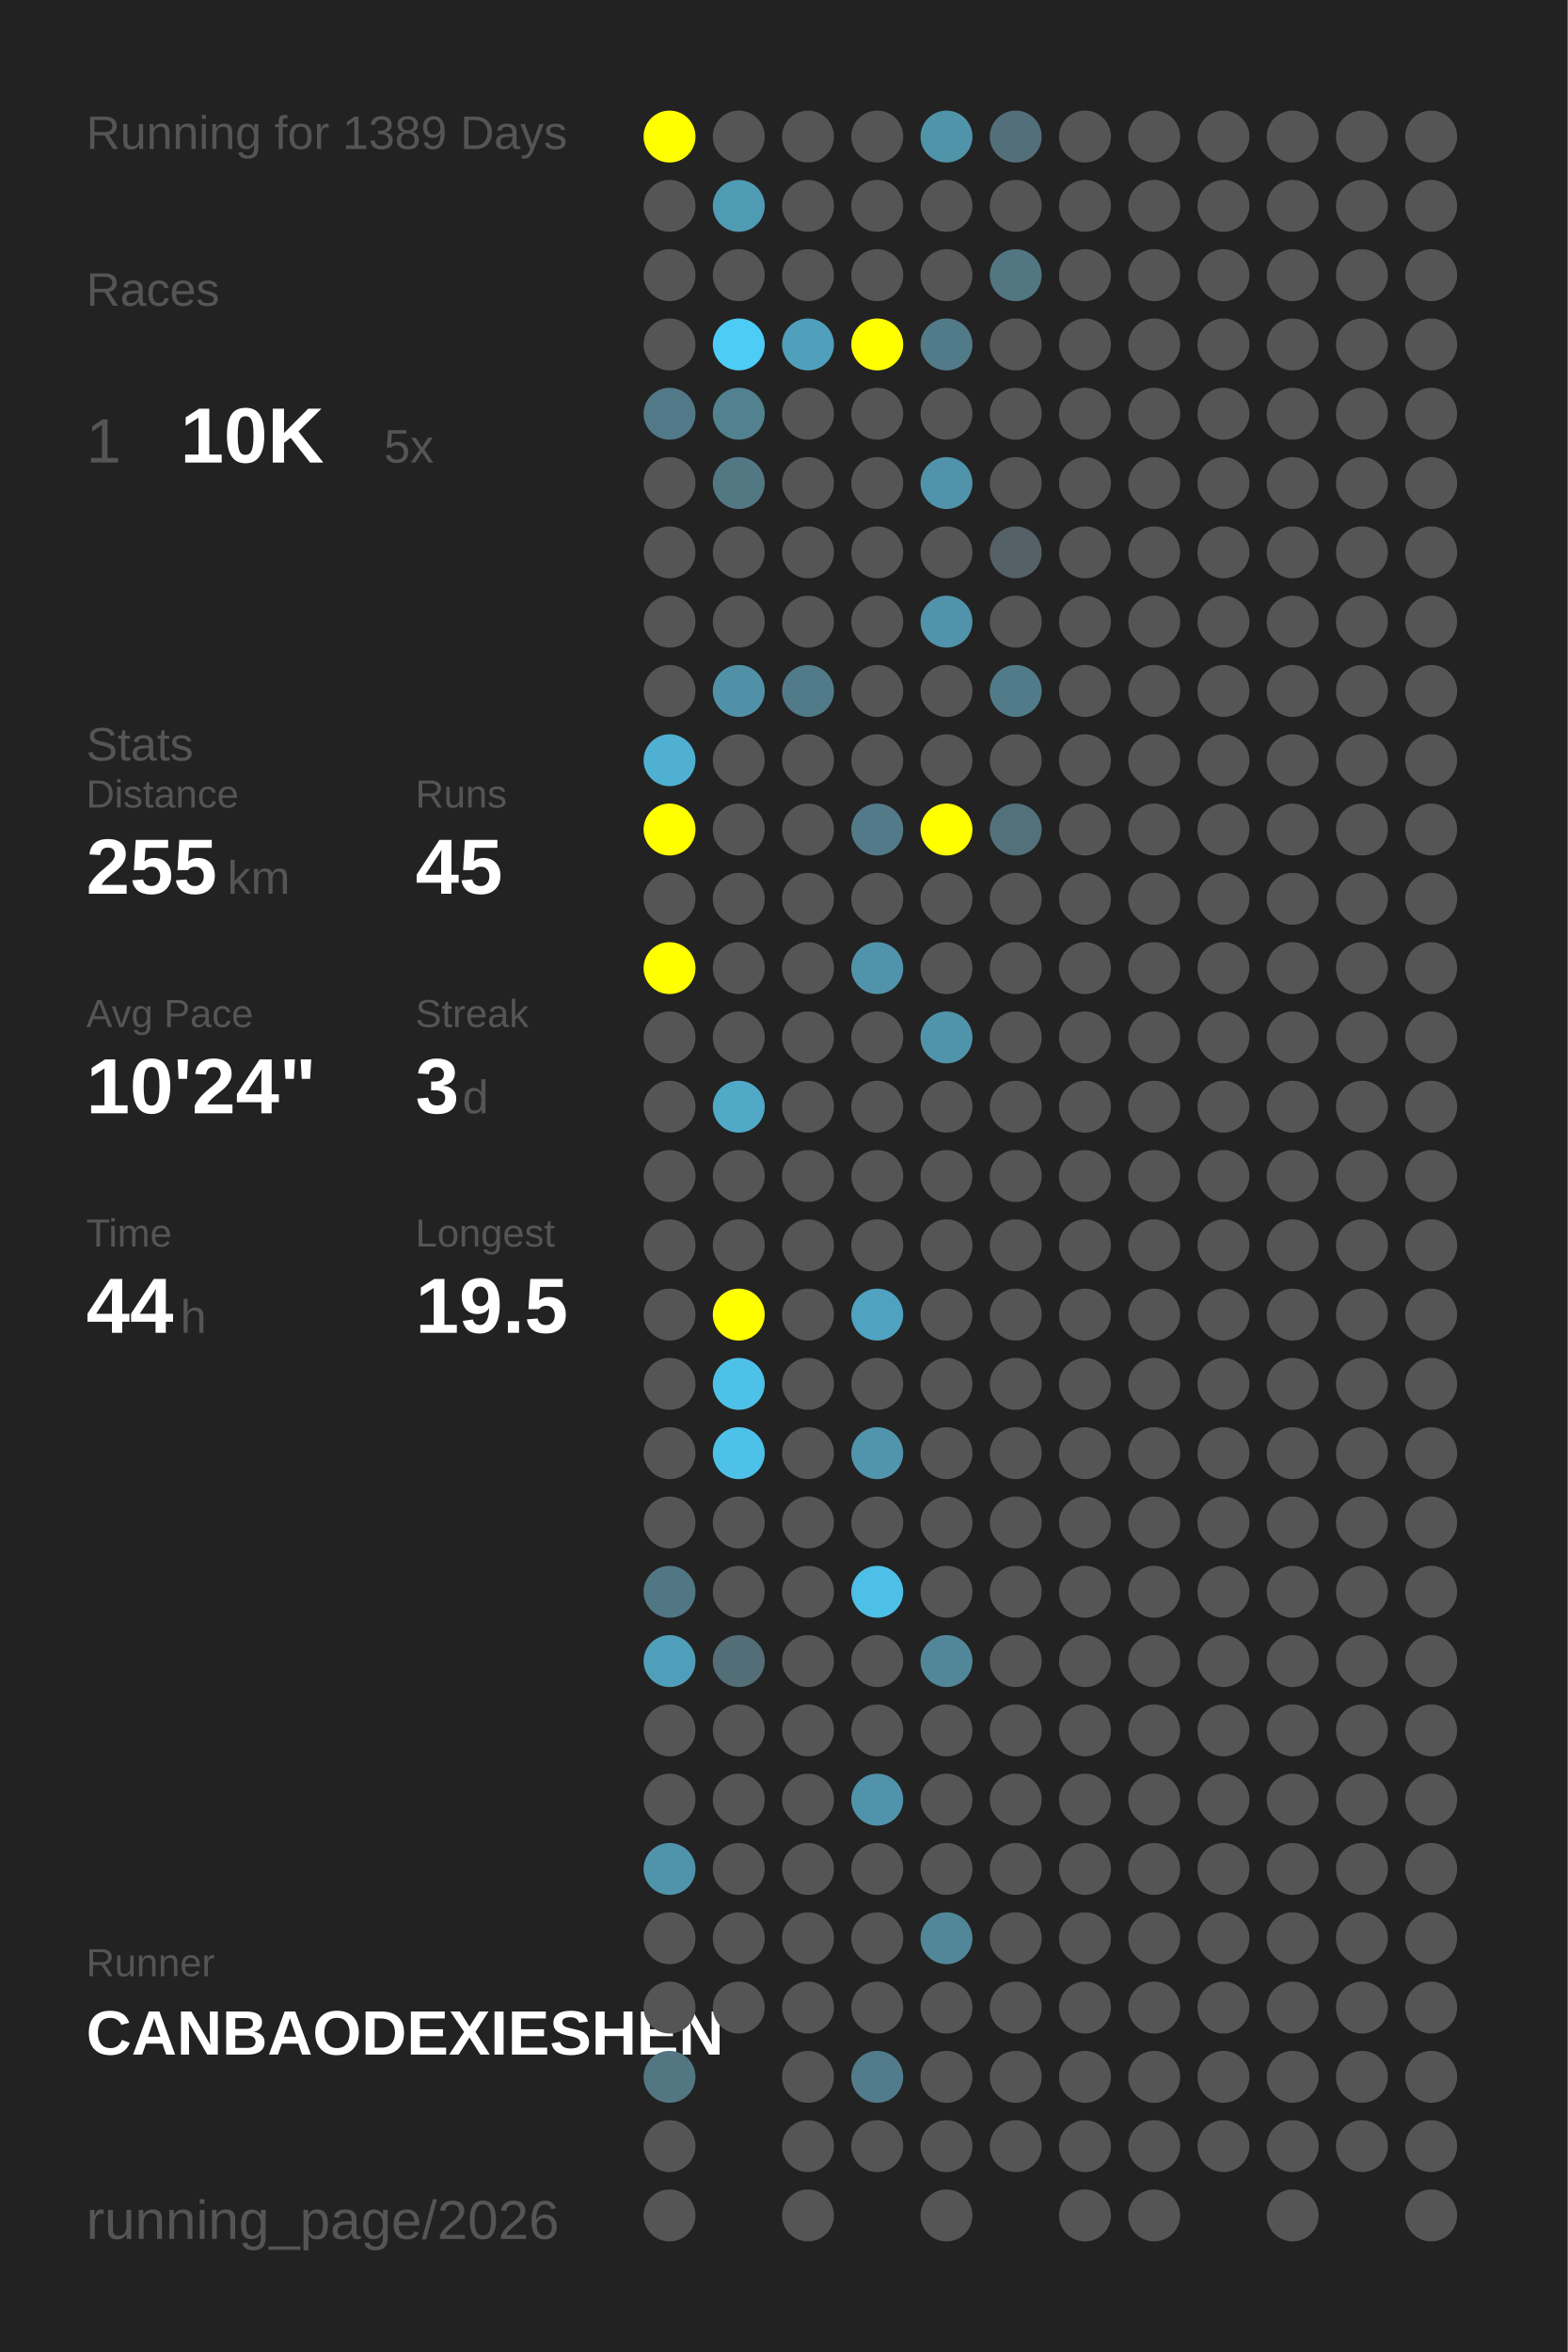
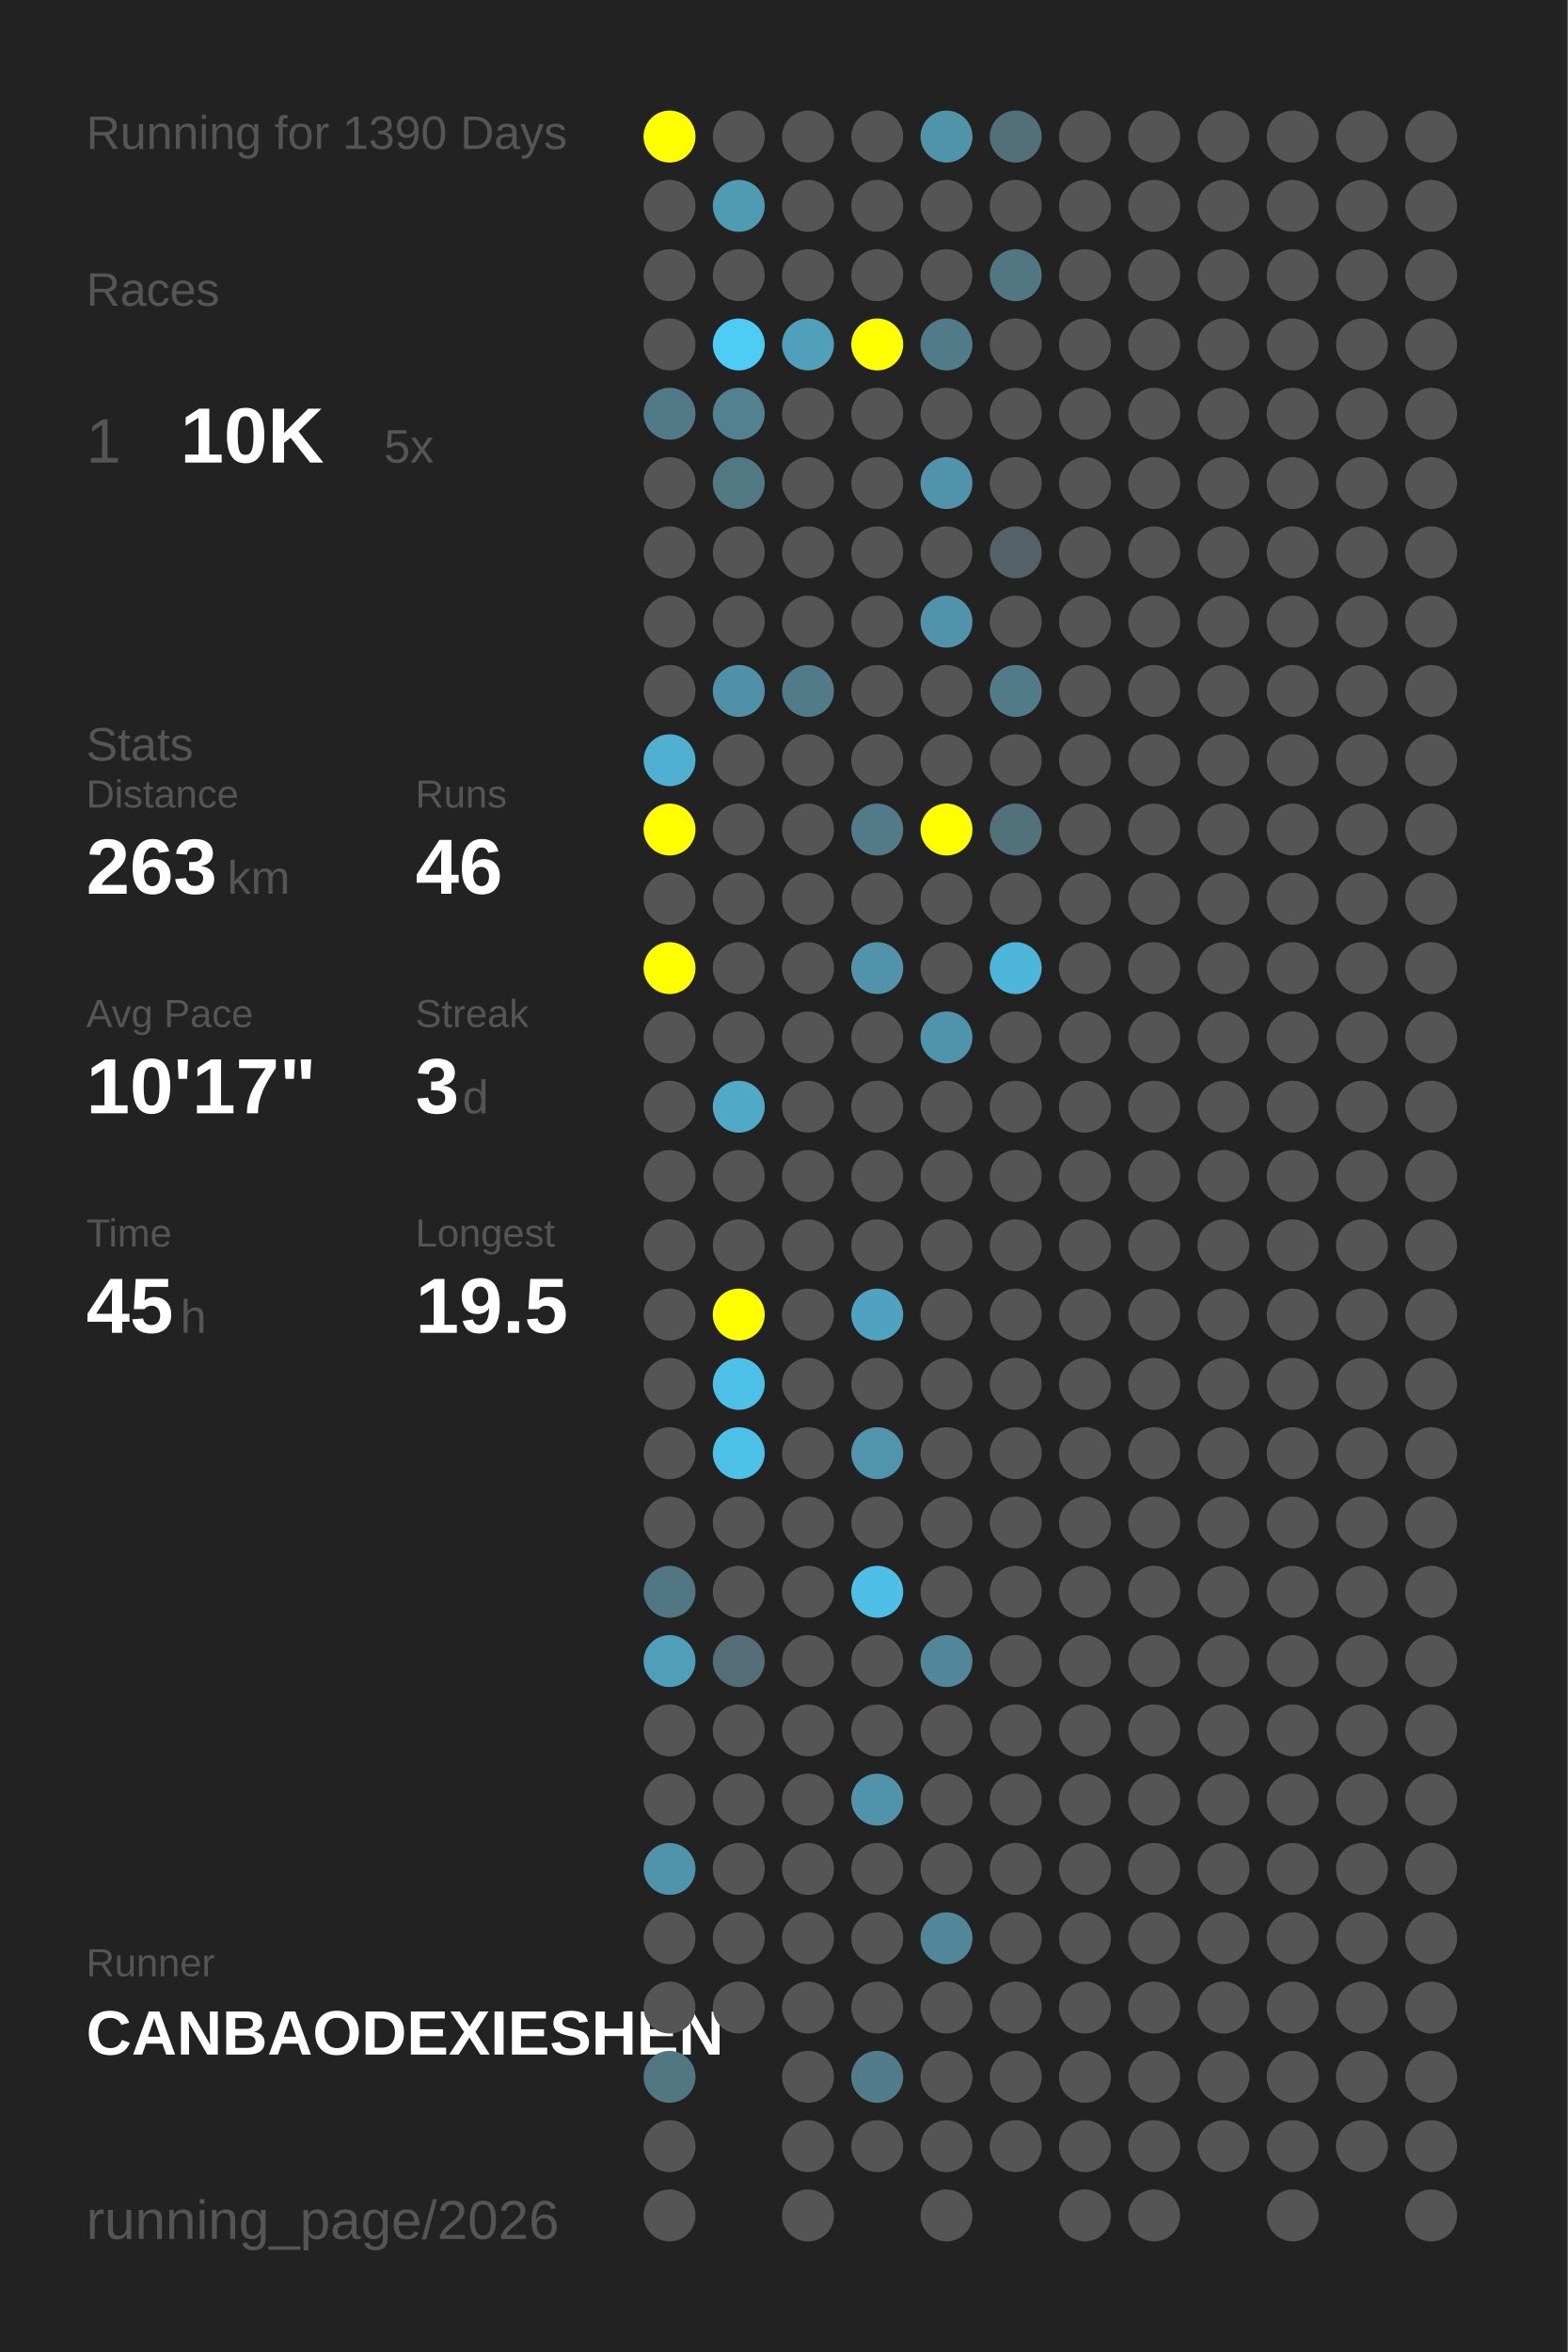
<svg xmlns="http://www.w3.org/2000/svg" baseProfile="full" height="300mm" version="1.1" viewBox="0,0,200,300" width="200mm">
  <defs />
  <rect fill="#222222" height="300" width="200" x="0" y="0" />
-   <text fill="#555555" style="font-size:6px; font-family:Arial;" x="11" y="19">Running for 1389 Days</text>
+   <text fill="#555555" style="font-size:6px; font-family:Arial;" x="11" y="19">Running for 1390 Days</text>
  <text fill="#555555" style="font-size:6px; font-family:Arial;" x="11" y="39">Races</text>
  <text fill="#555555" style="font-size:8px; font-family:Arial;" x="11" y="59">1</text>
  <text fill="#FFFFFF" style="font-size:10px; font-family:Arial; font-weight:bold;" x="23" y="59">10K</text>
  <text fill="#555555" style="font-size:6px; font-family:Arial;" x="49" y="59">5x</text>
  <text fill="#555555" style="font-size:6px; font-family:Arial;" x="11" y="97">Stats</text>
  <text fill="#555555" style="font-size:5px; font-family:Arial;" x="11" y="103">Distance</text>
-   <text fill="#FFFFFF" style="font-size:10px; font-family:Arial; font-weight:bold;" x="11" y="114">255</text>
+   <text fill="#FFFFFF" style="font-size:10px; font-family:Arial; font-weight:bold;" x="11" y="114">263</text>
  <text fill="#555555" style="font-size:6px; font-family:Arial;" x="29" y="114">km</text>
  <text fill="#555555" style="font-size:5px; font-family:Arial;" x="53" y="103">Runs</text>
-   <text fill="#FFFFFF" style="font-size:10px; font-family:Arial; font-weight:bold;" x="53" y="114">45</text>
+   <text fill="#FFFFFF" style="font-size:10px; font-family:Arial; font-weight:bold;" x="53" y="114">46</text>
  <text fill="#555555" style="font-size:5px; font-family:Arial;" x="11" y="131">Avg Pace</text>
-   <text fill="#FFFFFF" style="font-size:10px; font-family:Arial; font-weight:bold;" x="11" y="142">10'24"</text>
+   <text fill="#FFFFFF" style="font-size:10px; font-family:Arial; font-weight:bold;" x="11" y="142">10'17"</text>
  <text fill="#555555" style="font-size:5px; font-family:Arial;" x="53" y="131">Streak</text>
  <text fill="#FFFFFF" style="font-size:10px; font-family:Arial; font-weight:bold;" x="53" y="142">3</text>
  <text fill="#555555" style="font-size:6px; font-family:Arial;" x="59" y="142">d</text>
  <text fill="#555555" style="font-size:5px; font-family:Arial;" x="11" y="159">Time</text>
-   <text fill="#FFFFFF" style="font-size:10px; font-family:Arial; font-weight:bold;" x="11" y="170">44</text>
+   <text fill="#FFFFFF" style="font-size:10px; font-family:Arial; font-weight:bold;" x="11" y="170">45</text>
  <text fill="#555555" style="font-size:6px; font-family:Arial;" x="23" y="170">h</text>
  <text fill="#555555" style="font-size:5px; font-family:Arial;" x="53" y="159">Longest</text>
  <text fill="#FFFFFF" style="font-size:10px; font-family:Arial; font-weight:bold;" x="53" y="170">19.5</text>
  <text fill="#555555" style="font-size:5px; font-family:Arial;" x="11" y="252.065">Runner</text>
  <text fill="#FFFFFF" style="font-size:8px; font-family:Arial; font-weight:bold;" x="11" y="262.065">CANBAODEXIESHEN</text>
  <text fill="#555555" style="font-size:7px; font-family:Arial;" x="11" y="285.581">running_page/2026</text>
  <circle cx="85.417" cy="17.419" fill="#FFFF00" r="3.312" />
  <circle cx="85.417" cy="26.258" fill="#555555" r="3.312" />
  <circle cx="85.417" cy="35.097" fill="#555555" r="3.312" />
  <circle cx="85.417" cy="43.935" fill="#555555" r="3.312" />
  <circle cx="85.417" cy="52.774" fill="#527987" r="3.312" />
  <circle cx="85.417" cy="61.613" fill="#555555" r="3.312" />
  <circle cx="85.417" cy="70.452" fill="#555555" r="3.312" />
  <circle cx="85.417" cy="79.29" fill="#555555" r="3.312" />
  <circle cx="85.417" cy="88.129" fill="#555555" r="3.312" />
  <circle cx="85.417" cy="96.968" fill="#4fb0d1" r="3.312" />
  <circle cx="85.417" cy="105.806" fill="#FFFF00" r="3.312" />
  <circle cx="85.417" cy="114.645" fill="#555555" r="3.312" />
  <circle cx="85.417" cy="123.484" fill="#FFFF00" r="3.312" />
  <circle cx="85.417" cy="132.323" fill="#555555" r="3.312" />
  <circle cx="85.417" cy="141.161" fill="#555555" r="3.312" />
  <circle cx="85.417" cy="150" fill="#555555" r="3.312" />
  <circle cx="85.417" cy="158.839" fill="#555555" r="3.312" />
  <circle cx="85.417" cy="167.677" fill="#555555" r="3.312" />
  <circle cx="85.417" cy="176.516" fill="#555555" r="3.312" />
  <circle cx="85.417" cy="185.355" fill="#555555" r="3.312" />
  <circle cx="85.417" cy="194.194" fill="#555555" r="3.312" />
  <circle cx="85.417" cy="203.032" fill="#527784" r="3.312" />
  <circle cx="85.417" cy="211.871" fill="#509fba" r="3.312" />
  <circle cx="85.417" cy="220.71" fill="#555555" r="3.312" />
  <circle cx="85.417" cy="229.548" fill="#555555" r="3.312" />
  <circle cx="85.417" cy="238.387" fill="#5094ab" r="3.312" />
  <circle cx="85.417" cy="247.226" fill="#555555" r="3.312" />
  <circle cx="85.417" cy="256.065" fill="#555555" r="3.312" />
  <circle cx="85.417" cy="264.903" fill="#527682" r="3.312" />
  <circle cx="85.417" cy="273.742" fill="#555555" r="3.312" />
  <circle cx="85.417" cy="282.581" fill="#555555" r="3.312" />
  <circle cx="94.25" cy="17.419" fill="#555555" r="3.312" />
  <circle cx="94.25" cy="26.258" fill="#509bb4" r="3.312" />
  <circle cx="94.25" cy="35.097" fill="#555555" r="3.312" />
  <circle cx="94.25" cy="43.935" fill="#4dccf6" r="3.312" />
  <circle cx="94.25" cy="52.774" fill="#528190" r="3.312" />
  <circle cx="94.25" cy="61.613" fill="#527884" r="3.312" />
  <circle cx="94.25" cy="70.452" fill="#555555" r="3.312" />
  <circle cx="94.25" cy="79.29" fill="#555555" r="3.312" />
  <circle cx="94.25" cy="88.129" fill="#5191a7" r="3.312" />
  <circle cx="94.25" cy="96.968" fill="#555555" r="3.312" />
  <circle cx="94.25" cy="105.806" fill="#555555" r="3.312" />
  <circle cx="94.25" cy="114.645" fill="#555555" r="3.312" />
  <circle cx="94.25" cy="123.484" fill="#555555" r="3.312" />
  <circle cx="94.25" cy="132.323" fill="#555555" r="3.312" />
  <circle cx="94.25" cy="141.161" fill="#4fa9c7" r="3.312" />
  <circle cx="94.25" cy="150" fill="#555555" r="3.312" />
  <circle cx="94.25" cy="158.839" fill="#555555" r="3.312" />
  <circle cx="94.25" cy="167.677" fill="#FFFF00" r="3.312" />
  <circle cx="94.25" cy="176.516" fill="#4ec1e8" r="3.312" />
  <circle cx="94.25" cy="185.355" fill="#4ec1e8" r="3.312" />
  <circle cx="94.25" cy="194.194" fill="#555555" r="3.312" />
  <circle cx="94.25" cy="203.032" fill="#555555" r="3.312" />
  <circle cx="94.25" cy="211.871" fill="#536e77" r="3.312" />
  <circle cx="94.25" cy="220.71" fill="#555555" r="3.312" />
  <circle cx="94.25" cy="229.548" fill="#555555" r="3.312" />
  <circle cx="94.25" cy="238.387" fill="#555555" r="3.312" />
  <circle cx="94.25" cy="247.226" fill="#555555" r="3.312" />
  <circle cx="94.25" cy="256.065" fill="#555555" r="3.312" />
  <circle cx="103.083" cy="17.419" fill="#555555" r="3.312" />
  <circle cx="103.083" cy="26.258" fill="#555555" r="3.312" />
  <circle cx="103.083" cy="35.097" fill="#555555" r="3.312" />
  <circle cx="103.083" cy="43.935" fill="#50a0bb" r="3.312" />
  <circle cx="103.083" cy="52.774" fill="#555555" r="3.312" />
  <circle cx="103.083" cy="61.613" fill="#555555" r="3.312" />
  <circle cx="103.083" cy="70.452" fill="#555555" r="3.312" />
  <circle cx="103.083" cy="79.29" fill="#555555" r="3.312" />
  <circle cx="103.083" cy="88.129" fill="#527b89" r="3.312" />
  <circle cx="103.083" cy="96.968" fill="#555555" r="3.312" />
  <circle cx="103.083" cy="105.806" fill="#555555" r="3.312" />
  <circle cx="103.083" cy="114.645" fill="#555555" r="3.312" />
  <circle cx="103.083" cy="123.484" fill="#555555" r="3.312" />
  <circle cx="103.083" cy="132.323" fill="#555555" r="3.312" />
  <circle cx="103.083" cy="141.161" fill="#555555" r="3.312" />
  <circle cx="103.083" cy="150" fill="#555555" r="3.312" />
  <circle cx="103.083" cy="158.839" fill="#555555" r="3.312" />
  <circle cx="103.083" cy="167.677" fill="#555555" r="3.312" />
  <circle cx="103.083" cy="176.516" fill="#555555" r="3.312" />
  <circle cx="103.083" cy="185.355" fill="#555555" r="3.312" />
  <circle cx="103.083" cy="194.194" fill="#555555" r="3.312" />
  <circle cx="103.083" cy="203.032" fill="#555555" r="3.312" />
  <circle cx="103.083" cy="211.871" fill="#555555" r="3.312" />
  <circle cx="103.083" cy="220.71" fill="#555555" r="3.312" />
  <circle cx="103.083" cy="229.548" fill="#555555" r="3.312" />
  <circle cx="103.083" cy="238.387" fill="#555555" r="3.312" />
  <circle cx="103.083" cy="247.226" fill="#555555" r="3.312" />
  <circle cx="103.083" cy="256.065" fill="#555555" r="3.312" />
  <circle cx="103.083" cy="264.903" fill="#555555" r="3.312" />
  <circle cx="103.083" cy="273.742" fill="#555555" r="3.312" />
  <circle cx="103.083" cy="282.581" fill="#555555" r="3.312" />
  <circle cx="111.917" cy="17.419" fill="#555555" r="3.312" />
  <circle cx="111.917" cy="26.258" fill="#555555" r="3.312" />
  <circle cx="111.917" cy="35.097" fill="#555555" r="3.312" />
  <circle cx="111.917" cy="43.935" fill="#FFFF00" r="3.312" />
  <circle cx="111.917" cy="52.774" fill="#555555" r="3.312" />
  <circle cx="111.917" cy="61.613" fill="#555555" r="3.312" />
  <circle cx="111.917" cy="70.452" fill="#555555" r="3.312" />
  <circle cx="111.917" cy="79.29" fill="#555555" r="3.312" />
  <circle cx="111.917" cy="88.129" fill="#555555" r="3.312" />
  <circle cx="111.917" cy="96.968" fill="#555555" r="3.312" />
  <circle cx="111.917" cy="105.806" fill="#527a88" r="3.312" />
  <circle cx="111.917" cy="114.645" fill="#555555" r="3.312" />
  <circle cx="111.917" cy="123.484" fill="#5193aa" r="3.312" />
  <circle cx="111.917" cy="132.323" fill="#555555" r="3.312" />
  <circle cx="111.917" cy="141.161" fill="#555555" r="3.312" />
  <circle cx="111.917" cy="150" fill="#555555" r="3.312" />
  <circle cx="111.917" cy="158.839" fill="#555555" r="3.312" />
  <circle cx="111.917" cy="167.677" fill="#4fa3c0" r="3.312" />
  <circle cx="111.917" cy="176.516" fill="#555555" r="3.312" />
  <circle cx="111.917" cy="185.355" fill="#5095ac" r="3.312" />
  <circle cx="111.917" cy="194.194" fill="#555555" r="3.312" />
  <circle cx="111.917" cy="203.032" fill="#4ebfe6" r="3.312" />
  <circle cx="111.917" cy="211.871" fill="#555555" r="3.312" />
  <circle cx="111.917" cy="220.71" fill="#555555" r="3.312" />
  <circle cx="111.917" cy="229.548" fill="#5093aa" r="3.312" />
  <circle cx="111.917" cy="238.387" fill="#555555" r="3.312" />
  <circle cx="111.917" cy="247.226" fill="#555555" r="3.312" />
  <circle cx="111.917" cy="256.065" fill="#555555" r="3.312" />
  <circle cx="111.917" cy="264.903" fill="#527c8b" r="3.312" />
  <circle cx="111.917" cy="273.742" fill="#555555" r="3.312" />
  <circle cx="120.75" cy="17.419" fill="#5094aa" r="3.312" />
  <circle cx="120.75" cy="26.258" fill="#555555" r="3.312" />
  <circle cx="120.75" cy="35.097" fill="#555555" r="3.312" />
  <circle cx="120.75" cy="43.935" fill="#527b89" r="3.312" />
  <circle cx="120.75" cy="52.774" fill="#555555" r="3.312" />
  <circle cx="120.75" cy="61.613" fill="#5093aa" r="3.312" />
  <circle cx="120.75" cy="70.452" fill="#555555" r="3.312" />
  <circle cx="120.75" cy="79.29" fill="#5093aa" r="3.312" />
  <circle cx="120.75" cy="88.129" fill="#555555" r="3.312" />
  <circle cx="120.75" cy="96.968" fill="#555555" r="3.312" />
  <circle cx="120.75" cy="105.806" fill="#FFFF00" r="3.312" />
  <circle cx="120.75" cy="114.645" fill="#555555" r="3.312" />
  <circle cx="120.75" cy="123.484" fill="#555555" r="3.312" />
  <circle cx="120.75" cy="132.323" fill="#5094ab" r="3.312" />
  <circle cx="120.75" cy="141.161" fill="#555555" r="3.312" />
  <circle cx="120.75" cy="150" fill="#555555" r="3.312" />
  <circle cx="120.75" cy="158.839" fill="#555555" r="3.312" />
  <circle cx="120.75" cy="167.677" fill="#555555" r="3.312" />
  <circle cx="120.75" cy="176.516" fill="#555555" r="3.312" />
  <circle cx="120.75" cy="185.355" fill="#555555" r="3.312" />
  <circle cx="120.75" cy="194.194" fill="#555555" r="3.312" />
  <circle cx="120.75" cy="203.032" fill="#555555" r="3.312" />
  <circle cx="120.75" cy="211.871" fill="#518799" r="3.312" />
  <circle cx="120.75" cy="220.71" fill="#555555" r="3.312" />
  <circle cx="120.75" cy="229.548" fill="#555555" r="3.312" />
  <circle cx="120.75" cy="238.387" fill="#555555" r="3.312" />
  <circle cx="120.75" cy="247.226" fill="#518799" r="3.312" />
  <circle cx="120.75" cy="256.065" fill="#555555" r="3.312" />
  <circle cx="120.75" cy="264.903" fill="#555555" r="3.312" />
  <circle cx="120.75" cy="273.742" fill="#555555" r="3.312" />
  <circle cx="120.75" cy="282.581" fill="#555555" r="3.312" />
  <circle cx="129.583" cy="17.419" fill="#53707a" r="3.312" />
  <circle cx="129.583" cy="26.258" fill="#555555" r="3.312" />
  <circle cx="129.583" cy="35.097" fill="#527682" r="3.312" />
  <circle cx="129.583" cy="43.935" fill="#555555" r="3.312" />
  <circle cx="129.583" cy="52.774" fill="#555555" r="3.312" />
  <circle cx="129.583" cy="61.613" fill="#555555" r="3.312" />
  <circle cx="129.583" cy="70.452" fill="#546166" r="3.312" />
  <circle cx="129.583" cy="79.29" fill="#555555" r="3.312" />
  <circle cx="129.583" cy="88.129" fill="#527b89" r="3.312" />
  <circle cx="129.583" cy="96.968" fill="#555555" r="3.312" />
  <circle cx="129.583" cy="105.806" fill="#53717b" r="3.312" />
  <circle cx="129.583" cy="114.645" fill="#555555" r="3.312" />
-   <circle cx="129.583" cy="123.484" fill="#555555" r="3.312" />
+   <circle cx="129.583" cy="123.484" fill="#4eb6da" r="3.312" />
  <circle cx="129.583" cy="132.323" fill="#555555" r="3.312" />
  <circle cx="129.583" cy="141.161" fill="#555555" r="3.312" />
  <circle cx="129.583" cy="150" fill="#555555" r="3.312" />
  <circle cx="129.583" cy="158.839" fill="#555555" r="3.312" />
  <circle cx="129.583" cy="167.677" fill="#555555" r="3.312" />
  <circle cx="129.583" cy="176.516" fill="#555555" r="3.312" />
  <circle cx="129.583" cy="185.355" fill="#555555" r="3.312" />
  <circle cx="129.583" cy="194.194" fill="#555555" r="3.312" />
  <circle cx="129.583" cy="203.032" fill="#555555" r="3.312" />
  <circle cx="129.583" cy="211.871" fill="#555555" r="3.312" />
  <circle cx="129.583" cy="220.71" fill="#555555" r="3.312" />
  <circle cx="129.583" cy="229.548" fill="#555555" r="3.312" />
  <circle cx="129.583" cy="238.387" fill="#555555" r="3.312" />
  <circle cx="129.583" cy="247.226" fill="#555555" r="3.312" />
  <circle cx="129.583" cy="256.065" fill="#555555" r="3.312" />
  <circle cx="129.583" cy="264.903" fill="#555555" r="3.312" />
  <circle cx="129.583" cy="273.742" fill="#555555" r="3.312" />
  <circle cx="138.417" cy="17.419" fill="#555555" r="3.312" />
  <circle cx="138.417" cy="26.258" fill="#555555" r="3.312" />
  <circle cx="138.417" cy="35.097" fill="#555555" r="3.312" />
  <circle cx="138.417" cy="43.935" fill="#555555" r="3.312" />
  <circle cx="138.417" cy="52.774" fill="#555555" r="3.312" />
  <circle cx="138.417" cy="61.613" fill="#555555" r="3.312" />
  <circle cx="138.417" cy="70.452" fill="#555555" r="3.312" />
  <circle cx="138.417" cy="79.29" fill="#555555" r="3.312" />
  <circle cx="138.417" cy="88.129" fill="#555555" r="3.312" />
  <circle cx="138.417" cy="96.968" fill="#555555" r="3.312" />
  <circle cx="138.417" cy="105.806" fill="#555555" r="3.312" />
  <circle cx="138.417" cy="114.645" fill="#555555" r="3.312" />
  <circle cx="138.417" cy="123.484" fill="#555555" r="3.312" />
  <circle cx="138.417" cy="132.323" fill="#555555" r="3.312" />
  <circle cx="138.417" cy="141.161" fill="#555555" r="3.312" />
  <circle cx="138.417" cy="150" fill="#555555" r="3.312" />
  <circle cx="138.417" cy="158.839" fill="#555555" r="3.312" />
  <circle cx="138.417" cy="167.677" fill="#555555" r="3.312" />
  <circle cx="138.417" cy="176.516" fill="#555555" r="3.312" />
  <circle cx="138.417" cy="185.355" fill="#555555" r="3.312" />
  <circle cx="138.417" cy="194.194" fill="#555555" r="3.312" />
  <circle cx="138.417" cy="203.032" fill="#555555" r="3.312" />
  <circle cx="138.417" cy="211.871" fill="#555555" r="3.312" />
  <circle cx="138.417" cy="220.71" fill="#555555" r="3.312" />
  <circle cx="138.417" cy="229.548" fill="#555555" r="3.312" />
  <circle cx="138.417" cy="238.387" fill="#555555" r="3.312" />
  <circle cx="138.417" cy="247.226" fill="#555555" r="3.312" />
  <circle cx="138.417" cy="256.065" fill="#555555" r="3.312" />
  <circle cx="138.417" cy="264.903" fill="#555555" r="3.312" />
  <circle cx="138.417" cy="273.742" fill="#555555" r="3.312" />
  <circle cx="138.417" cy="282.581" fill="#555555" r="3.312" />
  <circle cx="147.25" cy="17.419" fill="#555555" r="3.312" />
  <circle cx="147.25" cy="26.258" fill="#555555" r="3.312" />
  <circle cx="147.25" cy="35.097" fill="#555555" r="3.312" />
  <circle cx="147.25" cy="43.935" fill="#555555" r="3.312" />
  <circle cx="147.25" cy="52.774" fill="#555555" r="3.312" />
  <circle cx="147.25" cy="61.613" fill="#555555" r="3.312" />
  <circle cx="147.25" cy="70.452" fill="#555555" r="3.312" />
  <circle cx="147.25" cy="79.29" fill="#555555" r="3.312" />
  <circle cx="147.25" cy="88.129" fill="#555555" r="3.312" />
  <circle cx="147.25" cy="96.968" fill="#555555" r="3.312" />
  <circle cx="147.25" cy="105.806" fill="#555555" r="3.312" />
  <circle cx="147.25" cy="114.645" fill="#555555" r="3.312" />
  <circle cx="147.25" cy="123.484" fill="#555555" r="3.312" />
  <circle cx="147.25" cy="132.323" fill="#555555" r="3.312" />
  <circle cx="147.25" cy="141.161" fill="#555555" r="3.312" />
  <circle cx="147.25" cy="150" fill="#555555" r="3.312" />
  <circle cx="147.25" cy="158.839" fill="#555555" r="3.312" />
  <circle cx="147.25" cy="167.677" fill="#555555" r="3.312" />
  <circle cx="147.25" cy="176.516" fill="#555555" r="3.312" />
  <circle cx="147.25" cy="185.355" fill="#555555" r="3.312" />
  <circle cx="147.25" cy="194.194" fill="#555555" r="3.312" />
  <circle cx="147.25" cy="203.032" fill="#555555" r="3.312" />
  <circle cx="147.25" cy="211.871" fill="#555555" r="3.312" />
  <circle cx="147.25" cy="220.71" fill="#555555" r="3.312" />
  <circle cx="147.25" cy="229.548" fill="#555555" r="3.312" />
  <circle cx="147.25" cy="238.387" fill="#555555" r="3.312" />
  <circle cx="147.25" cy="247.226" fill="#555555" r="3.312" />
  <circle cx="147.25" cy="256.065" fill="#555555" r="3.312" />
  <circle cx="147.25" cy="264.903" fill="#555555" r="3.312" />
  <circle cx="147.25" cy="273.742" fill="#555555" r="3.312" />
  <circle cx="147.25" cy="282.581" fill="#555555" r="3.312" />
  <circle cx="156.083" cy="17.419" fill="#555555" r="3.312" />
  <circle cx="156.083" cy="26.258" fill="#555555" r="3.312" />
  <circle cx="156.083" cy="35.097" fill="#555555" r="3.312" />
  <circle cx="156.083" cy="43.935" fill="#555555" r="3.312" />
  <circle cx="156.083" cy="52.774" fill="#555555" r="3.312" />
  <circle cx="156.083" cy="61.613" fill="#555555" r="3.312" />
  <circle cx="156.083" cy="70.452" fill="#555555" r="3.312" />
  <circle cx="156.083" cy="79.29" fill="#555555" r="3.312" />
  <circle cx="156.083" cy="88.129" fill="#555555" r="3.312" />
  <circle cx="156.083" cy="96.968" fill="#555555" r="3.312" />
  <circle cx="156.083" cy="105.806" fill="#555555" r="3.312" />
  <circle cx="156.083" cy="114.645" fill="#555555" r="3.312" />
  <circle cx="156.083" cy="123.484" fill="#555555" r="3.312" />
  <circle cx="156.083" cy="132.323" fill="#555555" r="3.312" />
  <circle cx="156.083" cy="141.161" fill="#555555" r="3.312" />
  <circle cx="156.083" cy="150" fill="#555555" r="3.312" />
  <circle cx="156.083" cy="158.839" fill="#555555" r="3.312" />
  <circle cx="156.083" cy="167.677" fill="#555555" r="3.312" />
  <circle cx="156.083" cy="176.516" fill="#555555" r="3.312" />
  <circle cx="156.083" cy="185.355" fill="#555555" r="3.312" />
  <circle cx="156.083" cy="194.194" fill="#555555" r="3.312" />
  <circle cx="156.083" cy="203.032" fill="#555555" r="3.312" />
  <circle cx="156.083" cy="211.871" fill="#555555" r="3.312" />
  <circle cx="156.083" cy="220.71" fill="#555555" r="3.312" />
  <circle cx="156.083" cy="229.548" fill="#555555" r="3.312" />
  <circle cx="156.083" cy="238.387" fill="#555555" r="3.312" />
  <circle cx="156.083" cy="247.226" fill="#555555" r="3.312" />
  <circle cx="156.083" cy="256.065" fill="#555555" r="3.312" />
  <circle cx="156.083" cy="264.903" fill="#555555" r="3.312" />
  <circle cx="156.083" cy="273.742" fill="#555555" r="3.312" />
  <circle cx="164.917" cy="17.419" fill="#555555" r="3.312" />
  <circle cx="164.917" cy="26.258" fill="#555555" r="3.312" />
  <circle cx="164.917" cy="35.097" fill="#555555" r="3.312" />
  <circle cx="164.917" cy="43.935" fill="#555555" r="3.312" />
  <circle cx="164.917" cy="52.774" fill="#555555" r="3.312" />
  <circle cx="164.917" cy="61.613" fill="#555555" r="3.312" />
  <circle cx="164.917" cy="70.452" fill="#555555" r="3.312" />
  <circle cx="164.917" cy="79.29" fill="#555555" r="3.312" />
  <circle cx="164.917" cy="88.129" fill="#555555" r="3.312" />
  <circle cx="164.917" cy="96.968" fill="#555555" r="3.312" />
  <circle cx="164.917" cy="105.806" fill="#555555" r="3.312" />
  <circle cx="164.917" cy="114.645" fill="#555555" r="3.312" />
  <circle cx="164.917" cy="123.484" fill="#555555" r="3.312" />
  <circle cx="164.917" cy="132.323" fill="#555555" r="3.312" />
  <circle cx="164.917" cy="141.161" fill="#555555" r="3.312" />
  <circle cx="164.917" cy="150" fill="#555555" r="3.312" />
  <circle cx="164.917" cy="158.839" fill="#555555" r="3.312" />
  <circle cx="164.917" cy="167.677" fill="#555555" r="3.312" />
  <circle cx="164.917" cy="176.516" fill="#555555" r="3.312" />
  <circle cx="164.917" cy="185.355" fill="#555555" r="3.312" />
  <circle cx="164.917" cy="194.194" fill="#555555" r="3.312" />
  <circle cx="164.917" cy="203.032" fill="#555555" r="3.312" />
  <circle cx="164.917" cy="211.871" fill="#555555" r="3.312" />
  <circle cx="164.917" cy="220.71" fill="#555555" r="3.312" />
  <circle cx="164.917" cy="229.548" fill="#555555" r="3.312" />
  <circle cx="164.917" cy="238.387" fill="#555555" r="3.312" />
  <circle cx="164.917" cy="247.226" fill="#555555" r="3.312" />
  <circle cx="164.917" cy="256.065" fill="#555555" r="3.312" />
  <circle cx="164.917" cy="264.903" fill="#555555" r="3.312" />
  <circle cx="164.917" cy="273.742" fill="#555555" r="3.312" />
  <circle cx="164.917" cy="282.581" fill="#555555" r="3.312" />
  <circle cx="173.75" cy="17.419" fill="#555555" r="3.312" />
  <circle cx="173.75" cy="26.258" fill="#555555" r="3.312" />
  <circle cx="173.75" cy="35.097" fill="#555555" r="3.312" />
  <circle cx="173.75" cy="43.935" fill="#555555" r="3.312" />
  <circle cx="173.75" cy="52.774" fill="#555555" r="3.312" />
  <circle cx="173.75" cy="61.613" fill="#555555" r="3.312" />
  <circle cx="173.75" cy="70.452" fill="#555555" r="3.312" />
  <circle cx="173.75" cy="79.29" fill="#555555" r="3.312" />
  <circle cx="173.75" cy="88.129" fill="#555555" r="3.312" />
  <circle cx="173.75" cy="96.968" fill="#555555" r="3.312" />
  <circle cx="173.75" cy="105.806" fill="#555555" r="3.312" />
  <circle cx="173.75" cy="114.645" fill="#555555" r="3.312" />
  <circle cx="173.75" cy="123.484" fill="#555555" r="3.312" />
  <circle cx="173.75" cy="132.323" fill="#555555" r="3.312" />
  <circle cx="173.75" cy="141.161" fill="#555555" r="3.312" />
  <circle cx="173.75" cy="150" fill="#555555" r="3.312" />
  <circle cx="173.75" cy="158.839" fill="#555555" r="3.312" />
  <circle cx="173.75" cy="167.677" fill="#555555" r="3.312" />
  <circle cx="173.75" cy="176.516" fill="#555555" r="3.312" />
  <circle cx="173.75" cy="185.355" fill="#555555" r="3.312" />
  <circle cx="173.75" cy="194.194" fill="#555555" r="3.312" />
  <circle cx="173.75" cy="203.032" fill="#555555" r="3.312" />
  <circle cx="173.75" cy="211.871" fill="#555555" r="3.312" />
  <circle cx="173.75" cy="220.71" fill="#555555" r="3.312" />
  <circle cx="173.75" cy="229.548" fill="#555555" r="3.312" />
  <circle cx="173.75" cy="238.387" fill="#555555" r="3.312" />
  <circle cx="173.75" cy="247.226" fill="#555555" r="3.312" />
  <circle cx="173.75" cy="256.065" fill="#555555" r="3.312" />
  <circle cx="173.75" cy="264.903" fill="#555555" r="3.312" />
  <circle cx="173.75" cy="273.742" fill="#555555" r="3.312" />
  <circle cx="182.583" cy="17.419" fill="#555555" r="3.312" />
  <circle cx="182.583" cy="26.258" fill="#555555" r="3.312" />
  <circle cx="182.583" cy="35.097" fill="#555555" r="3.312" />
  <circle cx="182.583" cy="43.935" fill="#555555" r="3.312" />
  <circle cx="182.583" cy="52.774" fill="#555555" r="3.312" />
  <circle cx="182.583" cy="61.613" fill="#555555" r="3.312" />
  <circle cx="182.583" cy="70.452" fill="#555555" r="3.312" />
  <circle cx="182.583" cy="79.29" fill="#555555" r="3.312" />
  <circle cx="182.583" cy="88.129" fill="#555555" r="3.312" />
  <circle cx="182.583" cy="96.968" fill="#555555" r="3.312" />
  <circle cx="182.583" cy="105.806" fill="#555555" r="3.312" />
  <circle cx="182.583" cy="114.645" fill="#555555" r="3.312" />
  <circle cx="182.583" cy="123.484" fill="#555555" r="3.312" />
  <circle cx="182.583" cy="132.323" fill="#555555" r="3.312" />
  <circle cx="182.583" cy="141.161" fill="#555555" r="3.312" />
  <circle cx="182.583" cy="150" fill="#555555" r="3.312" />
  <circle cx="182.583" cy="158.839" fill="#555555" r="3.312" />
  <circle cx="182.583" cy="167.677" fill="#555555" r="3.312" />
  <circle cx="182.583" cy="176.516" fill="#555555" r="3.312" />
  <circle cx="182.583" cy="185.355" fill="#555555" r="3.312" />
  <circle cx="182.583" cy="194.194" fill="#555555" r="3.312" />
  <circle cx="182.583" cy="203.032" fill="#555555" r="3.312" />
  <circle cx="182.583" cy="211.871" fill="#555555" r="3.312" />
  <circle cx="182.583" cy="220.71" fill="#555555" r="3.312" />
  <circle cx="182.583" cy="229.548" fill="#555555" r="3.312" />
  <circle cx="182.583" cy="238.387" fill="#555555" r="3.312" />
  <circle cx="182.583" cy="247.226" fill="#555555" r="3.312" />
  <circle cx="182.583" cy="256.065" fill="#555555" r="3.312" />
  <circle cx="182.583" cy="264.903" fill="#555555" r="3.312" />
  <circle cx="182.583" cy="273.742" fill="#555555" r="3.312" />
  <circle cx="182.583" cy="282.581" fill="#555555" r="3.312" />
</svg>
